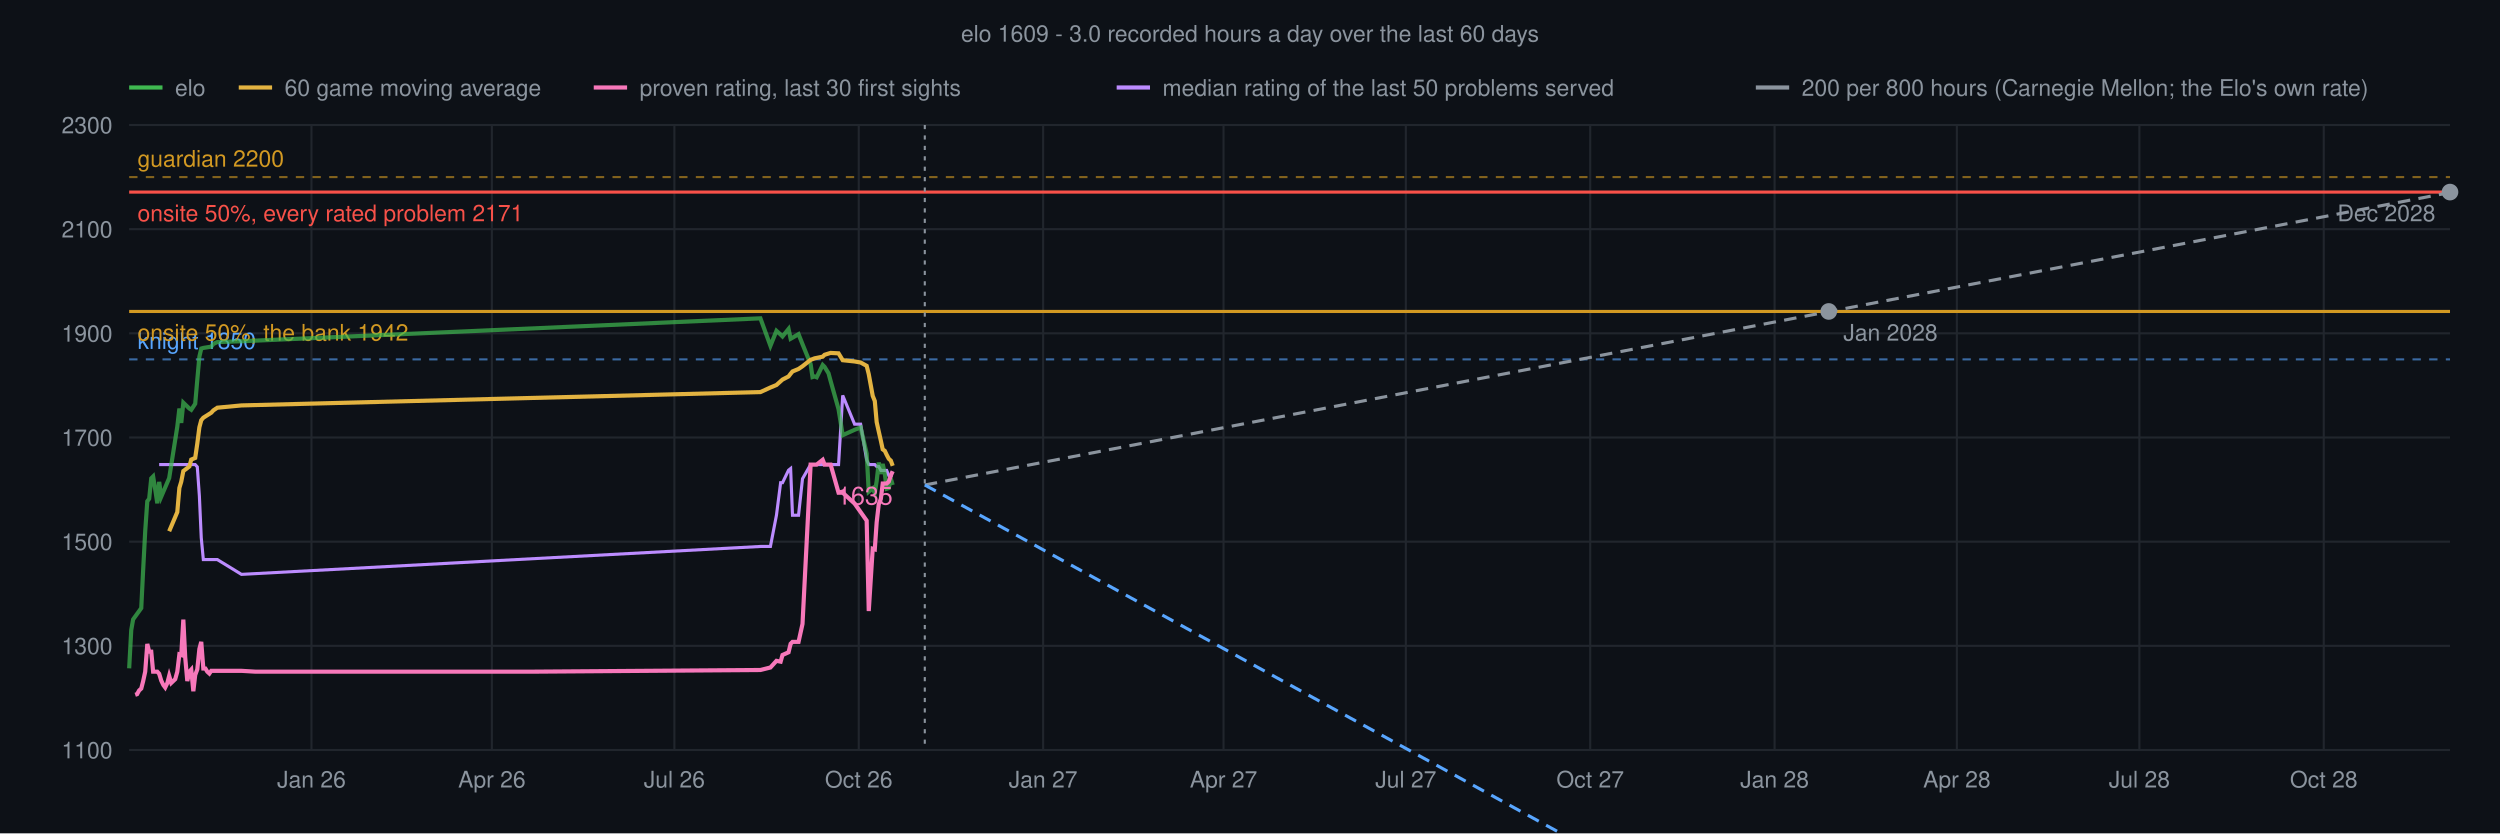
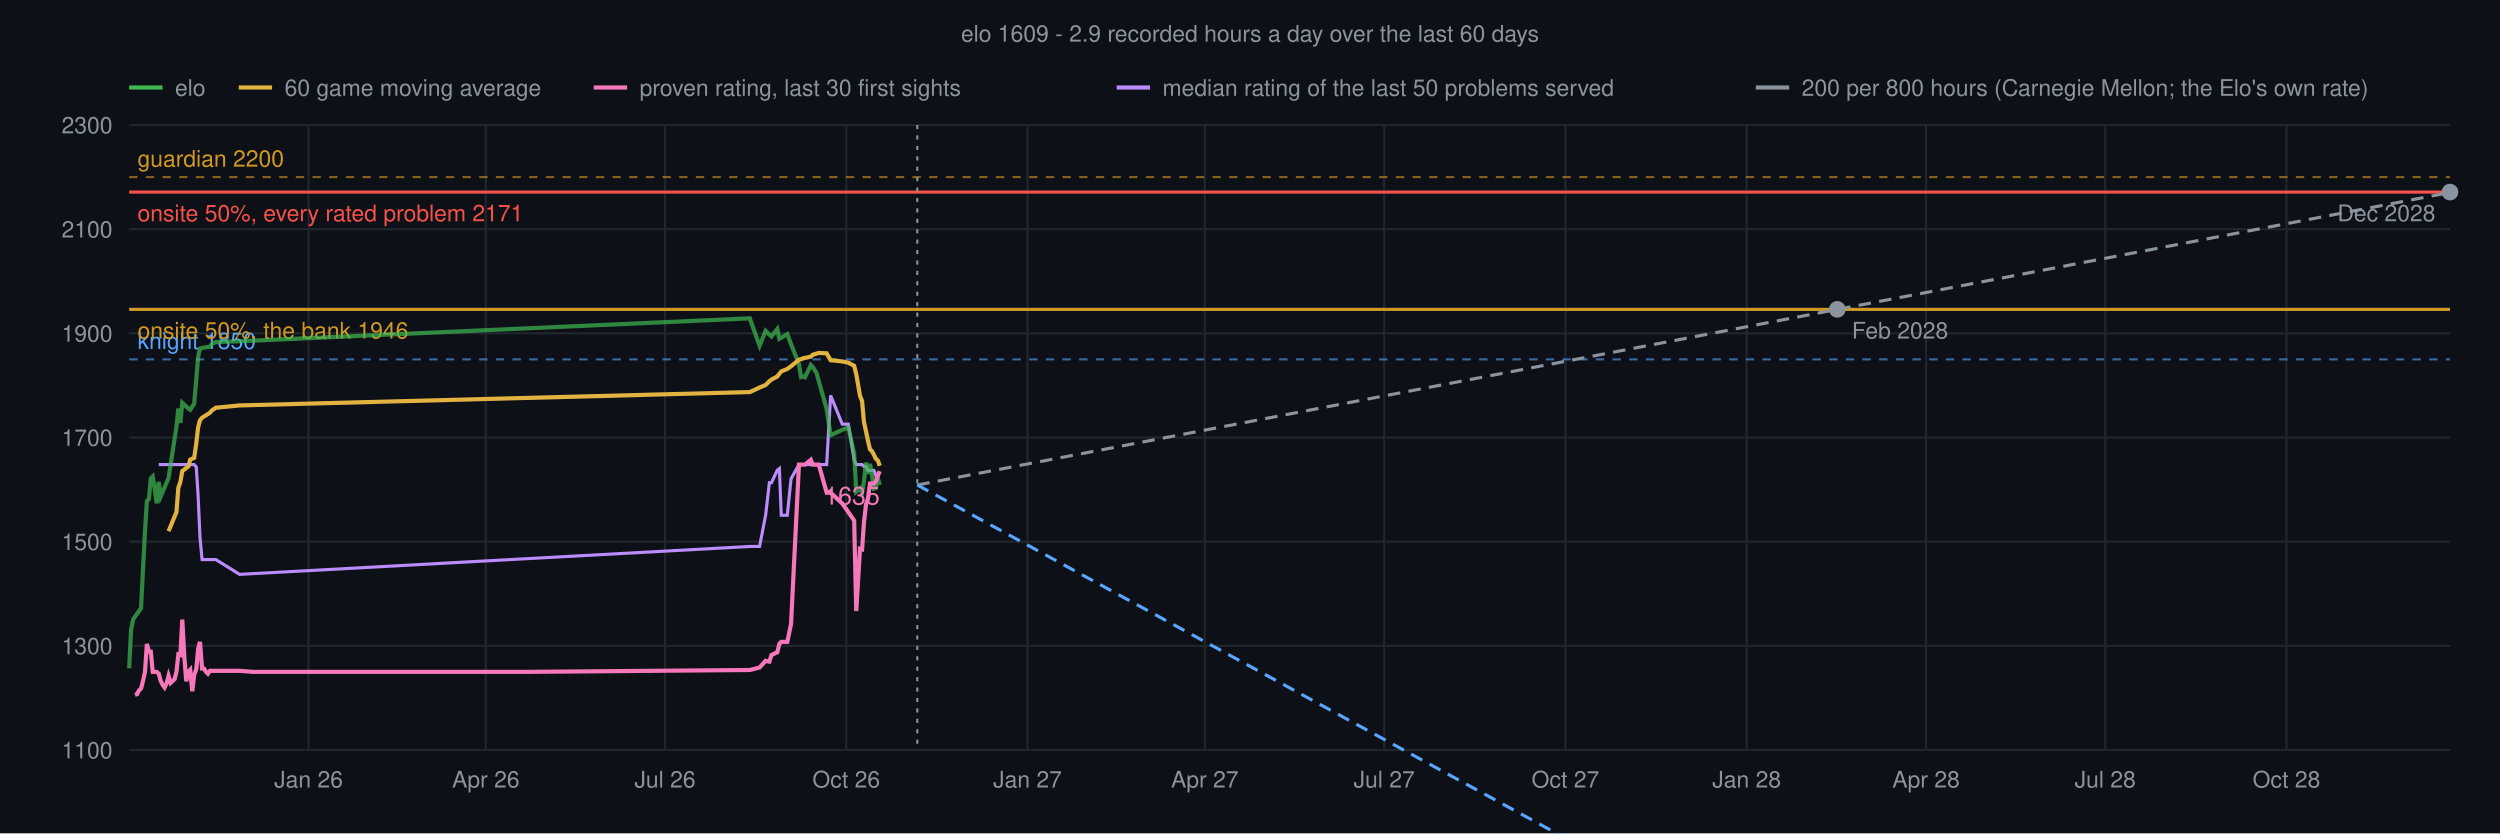
<svg xmlns="http://www.w3.org/2000/svg" viewBox="0 0 1200 400" font-family="Helvetica,sans-serif">
  <rect width="1200" height="400" fill="#0d1117" />
-   <text x="600" y="20" text-anchor="middle" font-size="11" fill="#8b949e">elo 1609 - 3.0 recorded hours a day over the last 60 days</text>
+   <text x="600" y="20" text-anchor="middle" font-size="11" fill="#8b949e">elo 1609 - 2.9 recorded hours a day over the last 60 days</text>
  <line x1="62" y1="360.0" x2="1176" y2="360.0" stroke="#21262d" stroke-width="1" />
  <text x="54" y="364.0" text-anchor="end" font-size="11" fill="#8b949e">1100</text>
  <line x1="62" y1="310.0" x2="1176" y2="310.0" stroke="#21262d" stroke-width="1" />
  <text x="54" y="314.0" text-anchor="end" font-size="11" fill="#8b949e">1300</text>
  <line x1="62" y1="260.0" x2="1176" y2="260.0" stroke="#21262d" stroke-width="1" />
  <text x="54" y="264.0" text-anchor="end" font-size="11" fill="#8b949e">1500</text>
  <line x1="62" y1="210.0" x2="1176" y2="210.0" stroke="#21262d" stroke-width="1" />
  <text x="54" y="214.0" text-anchor="end" font-size="11" fill="#8b949e">1700</text>
  <line x1="62" y1="160.0" x2="1176" y2="160.0" stroke="#21262d" stroke-width="1" />
  <text x="54" y="164.0" text-anchor="end" font-size="11" fill="#8b949e">1900</text>
  <line x1="62" y1="110.0" x2="1176" y2="110.0" stroke="#21262d" stroke-width="1" />
  <text x="54" y="114.0" text-anchor="end" font-size="11" fill="#8b949e">2100</text>
  <line x1="62" y1="60.0" x2="1176" y2="60.0" stroke="#21262d" stroke-width="1" />
  <text x="54" y="64.0" text-anchor="end" font-size="11" fill="#8b949e">2300</text>
-   <line x1="149.5" y1="60" x2="149.5" y2="360" stroke="#21262d" stroke-width="1" />
-   <text x="149.5" y="378" text-anchor="middle" font-size="11" fill="#8b949e">Jan 26</text>
-   <line x1="236.1" y1="60" x2="236.1" y2="360" stroke="#21262d" stroke-width="1" />
-   <text x="236.1" y="378" text-anchor="middle" font-size="11" fill="#8b949e">Apr 26</text>
-   <line x1="323.7" y1="60" x2="323.7" y2="360" stroke="#21262d" stroke-width="1" />
-   <text x="323.7" y="378" text-anchor="middle" font-size="11" fill="#8b949e">Jul 26</text>
-   <line x1="412.2" y1="60" x2="412.2" y2="360" stroke="#21262d" stroke-width="1" />
-   <text x="412.2" y="378" text-anchor="middle" font-size="11" fill="#8b949e">Oct 26</text>
-   <line x1="500.7" y1="60" x2="500.7" y2="360" stroke="#21262d" stroke-width="1" />
-   <text x="500.7" y="378" text-anchor="middle" font-size="11" fill="#8b949e">Jan 27</text>
-   <line x1="587.3" y1="60" x2="587.3" y2="360" stroke="#21262d" stroke-width="1" />
-   <text x="587.3" y="378" text-anchor="middle" font-size="11" fill="#8b949e">Apr 27</text>
-   <line x1="674.8" y1="60" x2="674.8" y2="360" stroke="#21262d" stroke-width="1" />
-   <text x="674.8" y="378" text-anchor="middle" font-size="11" fill="#8b949e">Jul 27</text>
-   <line x1="763.3" y1="60" x2="763.3" y2="360" stroke="#21262d" stroke-width="1" />
-   <text x="763.3" y="378" text-anchor="middle" font-size="11" fill="#8b949e">Oct 27</text>
-   <line x1="851.8" y1="60" x2="851.8" y2="360" stroke="#21262d" stroke-width="1" />
-   <text x="851.8" y="378" text-anchor="middle" font-size="11" fill="#8b949e">Jan 28</text>
-   <line x1="939.3" y1="60" x2="939.3" y2="360" stroke="#21262d" stroke-width="1" />
-   <text x="939.3" y="378" text-anchor="middle" font-size="11" fill="#8b949e">Apr 28</text>
-   <line x1="1026.9" y1="60" x2="1026.9" y2="360" stroke="#21262d" stroke-width="1" />
-   <text x="1026.9" y="378" text-anchor="middle" font-size="11" fill="#8b949e">Jul 28</text>
-   <line x1="1115.4" y1="60" x2="1115.4" y2="360" stroke="#21262d" stroke-width="1" />
-   <text x="1115.4" y="378" text-anchor="middle" font-size="11" fill="#8b949e">Oct 28</text>
+   <line x1="148.1" y1="60" x2="148.1" y2="360" stroke="#21262d" stroke-width="1" />
+   <text x="148.1" y="378" text-anchor="middle" font-size="11" fill="#8b949e">Jan 26</text>
+   <line x1="233.2" y1="60" x2="233.2" y2="360" stroke="#21262d" stroke-width="1" />
+   <text x="233.2" y="378" text-anchor="middle" font-size="11" fill="#8b949e">Apr 26</text>
+   <line x1="319.2" y1="60" x2="319.2" y2="360" stroke="#21262d" stroke-width="1" />
+   <text x="319.2" y="378" text-anchor="middle" font-size="11" fill="#8b949e">Jul 26</text>
+   <line x1="406.2" y1="60" x2="406.2" y2="360" stroke="#21262d" stroke-width="1" />
+   <text x="406.2" y="378" text-anchor="middle" font-size="11" fill="#8b949e">Oct 26</text>
+   <line x1="493.2" y1="60" x2="493.2" y2="360" stroke="#21262d" stroke-width="1" />
+   <text x="493.2" y="378" text-anchor="middle" font-size="11" fill="#8b949e">Jan 27</text>
+   <line x1="578.3" y1="60" x2="578.3" y2="360" stroke="#21262d" stroke-width="1" />
+   <text x="578.3" y="378" text-anchor="middle" font-size="11" fill="#8b949e">Apr 27</text>
+   <line x1="664.4" y1="60" x2="664.4" y2="360" stroke="#21262d" stroke-width="1" />
+   <text x="664.4" y="378" text-anchor="middle" font-size="11" fill="#8b949e">Jul 27</text>
+   <line x1="751.4" y1="60" x2="751.4" y2="360" stroke="#21262d" stroke-width="1" />
+   <text x="751.4" y="378" text-anchor="middle" font-size="11" fill="#8b949e">Oct 27</text>
+   <line x1="838.4" y1="60" x2="838.4" y2="360" stroke="#21262d" stroke-width="1" />
+   <text x="838.4" y="378" text-anchor="middle" font-size="11" fill="#8b949e">Jan 28</text>
+   <line x1="924.5" y1="60" x2="924.5" y2="360" stroke="#21262d" stroke-width="1" />
+   <text x="924.5" y="378" text-anchor="middle" font-size="11" fill="#8b949e">Apr 28</text>
+   <line x1="1010.5" y1="60" x2="1010.5" y2="360" stroke="#21262d" stroke-width="1" />
+   <text x="1010.5" y="378" text-anchor="middle" font-size="11" fill="#8b949e">Jul 28</text>
+   <line x1="1097.5" y1="60" x2="1097.5" y2="360" stroke="#21262d" stroke-width="1" />
+   <text x="1097.5" y="378" text-anchor="middle" font-size="11" fill="#8b949e">Oct 28</text>
  <line x1="62" y1="85.0" x2="1176" y2="85.0" stroke="#d29922" stroke-width="1" stroke-dasharray="4 4" stroke-opacity="0.6" />
  <text x="66" y="80.0" font-size="11" fill="#d29922">guardian 2200</text>
  <line x1="62" y1="172.5" x2="1176" y2="172.5" stroke="#58a6ff" stroke-width="1" stroke-dasharray="4 4" stroke-opacity="0.6" />
  <text x="66" y="167.5" font-size="11" fill="#58a6ff">knight 1850</text>
-   <line x1="62" y1="149.5" x2="1176" y2="149.5" stroke="#d29922" stroke-width="1.5" />
-   <text x="66" y="163.5" font-size="11" fill="#d29922">onsite 50%, the bank 1942</text>
+   <line x1="62" y1="148.5" x2="1176" y2="148.5" stroke="#d29922" stroke-width="1.5" />
+   <text x="66" y="162.5" font-size="11" fill="#d29922">onsite 50%, the bank 1946</text>
  <line x1="62" y1="92.2" x2="1176" y2="92.2" stroke="#f85149" stroke-width="1.5" />
  <text x="66" y="106.2" font-size="11" fill="#f85149">onsite 50%, every rated problem 2171</text>
-   <line x1="443.9" y1="60" x2="443.9" y2="360" stroke="#8b949e" stroke-width="1" stroke-dasharray="2 3" />
-   <line x1="443.9" y1="232.8" x2="1176.0" y2="92.4" stroke="#8b949e" stroke-width="1.5" stroke-dasharray="6 4" />
-   <circle cx="877.8" cy="149.5" r="4" fill="#8b949e" />
-   <text x="884.8" y="163.5" text-anchor="start" font-size="11" fill="#8b949e">Jan 2028</text>
+   <line x1="440.3" y1="60" x2="440.3" y2="360" stroke="#8b949e" stroke-width="1" stroke-dasharray="2 3" />
+   <line x1="440.3" y1="232.8" x2="1176.0" y2="92.4" stroke="#8b949e" stroke-width="1.5" stroke-dasharray="6 4" />
+   <circle cx="881.9" cy="148.5" r="4" fill="#8b949e" />
+   <text x="888.9" y="162.5" text-anchor="start" font-size="11" fill="#8b949e">Feb 2028</text>
  <circle cx="1176.0" cy="92.2" r="4" fill="#8b949e" />
  <text x="1169.0" y="106.2" text-anchor="end" font-size="11" fill="#8b949e">Dec 2028</text>
-   <line x1="443.9" y1="232.8" x2="1176.0" y2="633.7" stroke="#58a6ff" stroke-width="1.5" stroke-dasharray="6 4" />
-   <polyline points="76.4,223.0 77.4,223.0 81.2,223.0 85.1,223.0 86.1,223.0 87.0,223.0 88.0,223.0 90.9,223.0 91.8,223.0 93.7,223.0 94.7,224.1 95.7,238.1 96.6,258.1 97.6,268.6 101.4,268.6 102.4,268.6 104.3,268.6 115.9,275.7 365.0,262.3 369.8,262.3 372.7,247.3 374.7,231.7 375.6,231.7 378.5,225.7 379.5,224.9 380.4,247.3 383.3,247.3 385.2,229.8 389.1,223.0 390.0,223.0 391.0,223.0 392.0,223.0 394.9,223.0 395.8,223.0 397.7,223.0 398.7,223.0 402.5,223.0 404.5,189.8 410.2,203.6 413.1,203.6 416.0,220.7 417.0,223.0 418.9,223.0 419.9,223.0 420.8,223.9 421.8,223.9 422.8,225.8 423.7,225.8 424.7,225.8 425.6,225.8 426.6,228.2 427.6,228.2 428.5,228.2" fill="none" stroke="#bc8cff" stroke-width="1.5" />
-   <polyline points="62.0,320.8 63.0,302.4 63.9,297.3 67.8,291.9 68.7,273.8 69.7,255.0 70.7,240.6 71.6,239.4 72.6,229.6 73.5,228.7 74.5,234.9 75.5,241.6 76.4,231.3 77.4,238.4 81.2,229.5 85.1,204.8 86.1,196.1 87.0,203.0 88.0,193.3 90.9,196.1 91.8,196.7 93.7,193.8 94.7,182.3 95.7,171.2 96.6,167.3 97.6,167.0 101.4,166.4 102.4,165.1 104.3,164.2 115.9,163.8 365.0,152.8 369.8,166.0 372.7,158.8 374.7,160.6 375.6,161.5 378.5,157.9 379.5,162.6 380.4,162.1 383.3,160.4 385.2,165.2 389.1,174.8 390.0,181.0 391.0,180.7 392.0,181.1 394.9,175.2 395.8,176.1 397.7,179.2 398.7,182.9 402.5,196.4 404.5,208.9 410.2,206.3 413.1,205.2 416.0,217.7 417.0,236.0 418.9,234.4 419.9,236.7 420.8,230.9 421.8,222.0 422.8,227.5 423.7,222.7 424.7,227.3 425.6,234.6 426.6,234.3 427.6,229.8 428.5,232.8" fill="none" stroke="#3fb950" stroke-width="2" stroke-opacity="0.7" />
-   <polyline points="81.2,255.0 85.1,245.8 86.1,234.2 87.0,231.2 88.0,226.1 90.9,223.9 91.8,220.6 93.7,219.8 94.7,212.9 95.7,205.1 96.6,201.7 97.6,200.5 101.4,198.1 102.4,197.0 104.3,195.7 115.9,194.6 365.0,188.2 369.8,186.0 372.7,184.8 374.7,183.0 375.6,182.2 378.5,180.7 379.5,179.4 380.4,178.3 383.3,177.1 385.2,175.8 389.1,172.7 390.0,172.4 391.0,172.0 392.0,171.8 394.9,171.2 395.8,170.3 397.7,169.7 398.7,169.4 402.5,169.6 404.5,172.9 410.2,173.5 413.1,174.0 416.0,175.6 417.0,179.6 418.9,190.0 419.9,192.5 420.8,202.6 421.8,207.1 422.8,211.5 423.7,215.7 424.7,216.4 425.6,218.3 426.6,220.2 427.6,221.1 428.5,223.6" fill="none" stroke="#e3b341" stroke-width="2" />
-   <polyline points="64.9,333.5 65.8,333.2 66.8,331.4 67.8,330.5 68.7,327.0 69.7,322.4 70.7,309.1 71.6,312.8 72.6,312.8 73.5,322.4 74.5,322.4 75.5,322.4 76.4,323.4 77.4,326.7 78.4,328.8 79.3,330.0 80.3,327.9 81.2,324.4 82.2,327.8 84.1,326.0 85.1,322.4 86.1,314.1 87.0,314.4 88.0,297.4 88.9,315.5 89.9,326.9 90.9,322.4 91.8,321.4 92.8,331.8 93.7,324.0 94.7,321.3 95.7,311.5 96.6,308.1 97.6,320.9 98.6,320.9 99.5,322.4 100.5,323.3 101.4,322.0 102.4,322.0 104.3,322.0 115.9,322.0 122.6,322.4 227.5,322.4 255.4,322.4 365.0,321.6 369.8,320.4 372.7,317.2 374.7,317.6 375.6,314.4 378.5,313.1 379.5,309.0 380.4,308.1 383.3,308.1 385.2,299.5 389.1,223.0 390.0,223.0 391.0,223.0 392.0,223.0 394.9,220.7 395.8,223.0 397.7,223.0 398.7,223.0 402.5,236.5 404.5,236.5 410.2,241.7 413.1,245.8 416.0,249.9 417.0,293.3 418.9,263.4 419.9,263.7 420.8,250.7 421.8,242.0 422.8,239.5 423.7,232.1 424.7,232.1 425.6,232.1 426.6,231.2 427.6,228.2 428.5,226.2" fill="none" stroke="#f778ba" stroke-width="2" />
-   <text x="428.5" y="242.2" text-anchor="end" font-size="12" fill="#f778ba">1635</text>
+   <line x1="440.3" y1="232.8" x2="1176.0" y2="633.7" stroke="#58a6ff" stroke-width="1.5" stroke-dasharray="6 4" />
+   <polyline points="76.2,223.0 77.1,223.0 80.9,223.0 84.7,223.0 85.6,223.0 86.6,223.0 87.5,223.0 90.4,223.0 91.3,223.0 93.2,223.0 94.2,224.1 95.1,238.1 96.0,258.1 97.0,268.6 100.8,268.6 101.7,268.6 103.6,268.6 115.0,275.7 359.9,262.3 364.6,262.3 367.5,247.3 369.3,231.7 370.3,231.7 373.1,225.7 374.1,224.9 375.0,247.3 377.9,247.3 379.7,229.8 383.5,223.0 384.5,223.0 385.4,223.0 386.4,223.0 389.2,223.0 390.1,223.0 392.0,223.0 393.0,223.0 396.8,223.0 398.7,189.8 404.3,203.6 407.2,203.6 410.0,220.7 411.0,223.0 412.8,223.0 413.8,223.0 414.7,223.9 415.7,223.9 416.6,225.8 417.6,225.8 418.5,225.8 419.5,225.8 420.4,228.2 421.4,228.2 422.3,228.2" fill="none" stroke="#bc8cff" stroke-width="1.5" />
+   <polyline points="62.0,320.8 62.9,302.4 63.9,297.3 67.7,291.9 68.6,273.8 69.6,255.0 70.5,240.6 71.5,239.4 72.4,229.6 73.3,228.7 74.3,234.9 75.2,241.6 76.2,231.3 77.1,238.4 80.9,229.5 84.7,204.8 85.6,196.1 86.6,203.0 87.5,193.3 90.4,196.1 91.3,196.7 93.2,193.8 94.2,182.3 95.1,171.3 96.0,167.3 97.0,167.0 100.8,166.4 101.7,165.1 103.6,164.2 115.0,163.8 359.9,152.8 364.6,166.0 367.5,158.8 369.3,160.6 370.3,161.5 373.1,157.9 374.1,162.6 375.0,162.1 377.9,160.4 379.7,165.2 383.5,174.8 384.5,181.0 385.4,180.7 386.4,181.1 389.2,175.2 390.1,176.1 392.0,179.2 393.0,182.9 396.8,196.4 398.7,208.9 404.3,206.3 407.2,205.2 410.0,217.7 411.0,236.0 412.8,234.4 413.8,236.7 414.7,230.9 415.7,222.0 416.6,227.5 417.6,222.7 418.5,227.3 419.5,234.6 420.4,234.3 421.4,229.8 422.3,232.8" fill="none" stroke="#3fb950" stroke-width="2" stroke-opacity="0.7" />
+   <polyline points="80.9,255.0 84.7,245.8 85.6,234.2 86.6,231.2 87.5,226.1 90.4,223.9 91.3,220.6 93.2,219.8 94.2,212.9 95.1,205.1 96.0,201.7 97.0,200.5 100.8,198.1 101.7,197.0 103.6,195.7 115.0,194.6 359.9,188.2 364.6,186.0 367.5,184.8 369.3,183.0 370.3,182.2 373.1,180.7 374.1,179.4 375.0,178.3 377.9,177.1 379.7,175.8 383.5,172.7 384.5,172.4 385.4,172.0 386.4,171.8 389.2,171.2 390.1,170.3 392.0,169.7 393.0,169.4 396.8,169.6 398.7,172.9 404.3,173.5 407.2,174.1 410.0,175.6 411.0,179.6 412.8,190.0 413.8,192.5 414.7,202.6 415.7,207.1 416.6,211.5 417.6,215.7 418.5,216.5 419.5,218.3 420.4,220.2 421.4,221.1 422.3,223.6" fill="none" stroke="#e3b341" stroke-width="2" />
+   <polyline points="64.8,333.5 65.8,333.2 66.7,331.4 67.7,330.5 68.6,327.0 69.6,322.5 70.5,309.1 71.5,312.8 72.4,312.8 73.3,322.5 74.3,322.5 75.2,322.5 76.2,323.4 77.1,326.7 78.1,328.8 79.0,330.0 80.0,327.9 80.9,324.4 81.9,327.8 83.8,326.0 84.7,322.5 85.6,314.1 86.6,314.4 87.5,297.4 88.5,315.5 89.4,327.0 90.4,322.5 91.3,321.5 92.3,331.8 93.2,324.0 94.2,321.3 95.1,311.5 96.0,308.1 97.0,320.9 97.9,320.9 98.9,322.5 99.8,323.4 100.8,322.0 101.7,322.0 103.6,322.0 115.0,322.0 121.6,322.5 224.7,322.5 252.1,322.5 359.9,321.6 364.6,320.4 367.5,317.2 369.3,317.6 370.3,314.4 373.1,313.1 374.1,309.0 375.0,308.1 377.9,308.1 379.7,299.5 383.5,223.0 384.5,223.0 385.4,223.0 386.4,223.0 389.2,220.7 390.1,223.0 392.0,223.0 393.0,223.0 396.8,236.5 398.7,236.5 404.3,241.7 407.2,245.8 410.0,249.9 411.0,293.3 412.8,263.4 413.8,263.7 414.7,250.7 415.7,242.0 416.6,239.5 417.6,232.1 418.5,232.1 419.5,232.1 420.4,231.2 421.4,228.2 422.3,226.2" fill="none" stroke="#f778ba" stroke-width="2" />
+   <text x="422.3" y="242.2" text-anchor="end" font-size="12" fill="#f778ba">1635</text>
  <line x1="62" y1="42" x2="78" y2="42" stroke="#3fb950" stroke-width="2" />
  <text x="84" y="46" font-size="11" fill="#8b949e">elo</text>
  <line x1="114.6" y1="42" x2="130.6" y2="42" stroke="#e3b341" stroke-width="2" />
  <text x="136.6" y="46" font-size="11" fill="#8b949e">60 game moving average</text>
  <line x1="285.0" y1="42" x2="301.0" y2="42" stroke="#f778ba" stroke-width="2" />
  <text x="307.0" y="46" font-size="11" fill="#8b949e">proven rating, last 30 first sights</text>
  <line x1="536.0" y1="42" x2="552.0" y2="42" stroke="#bc8cff" stroke-width="2" />
  <text x="558.0" y="46" font-size="11" fill="#8b949e">median rating of the last 50 problems served</text>
  <line x1="842.8" y1="42" x2="858.8" y2="42" stroke="#8b949e" stroke-width="2" />
  <text x="864.8" y="46" font-size="11" fill="#8b949e">200 per 800 hours (Carnegie Mellon; the Elo's own rate)</text>
  <line x1="1217.8" y1="42" x2="1233.8" y2="42" stroke="#58a6ff" stroke-width="2" />
  <text x="1239.8" y="46" font-size="11" fill="#8b949e">first-sight rate, -71 per 100 hours</text>
</svg>
